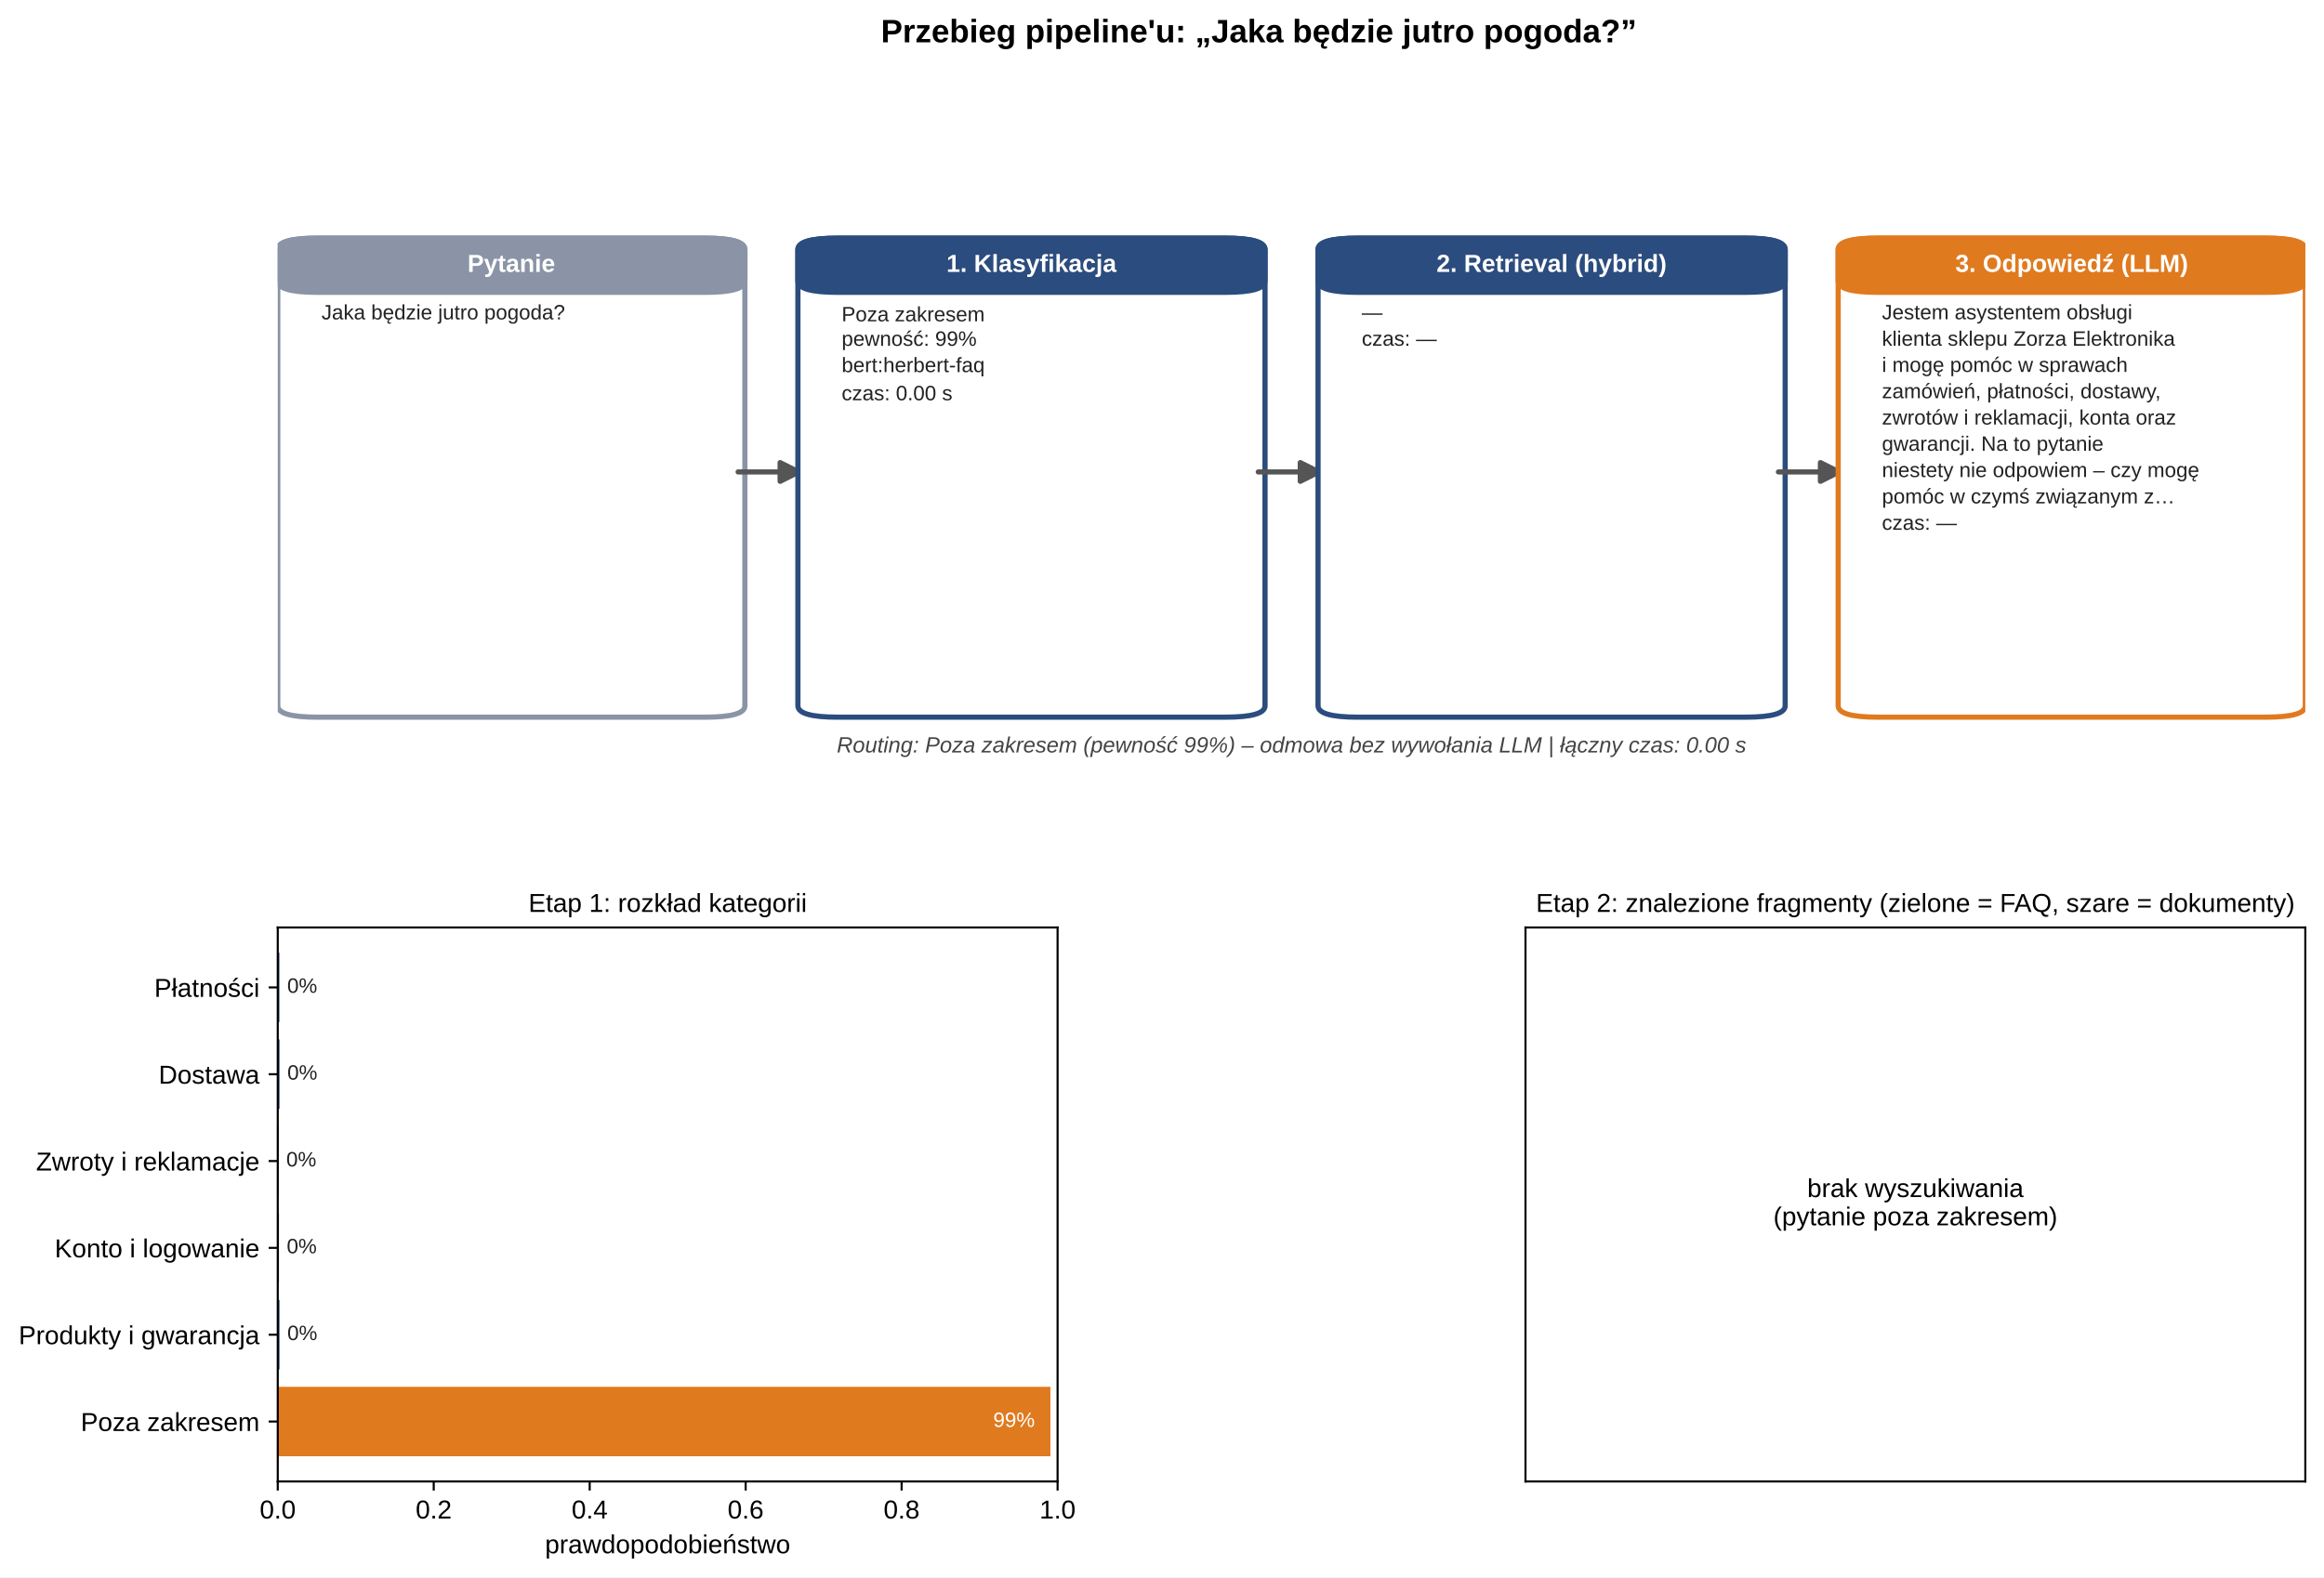
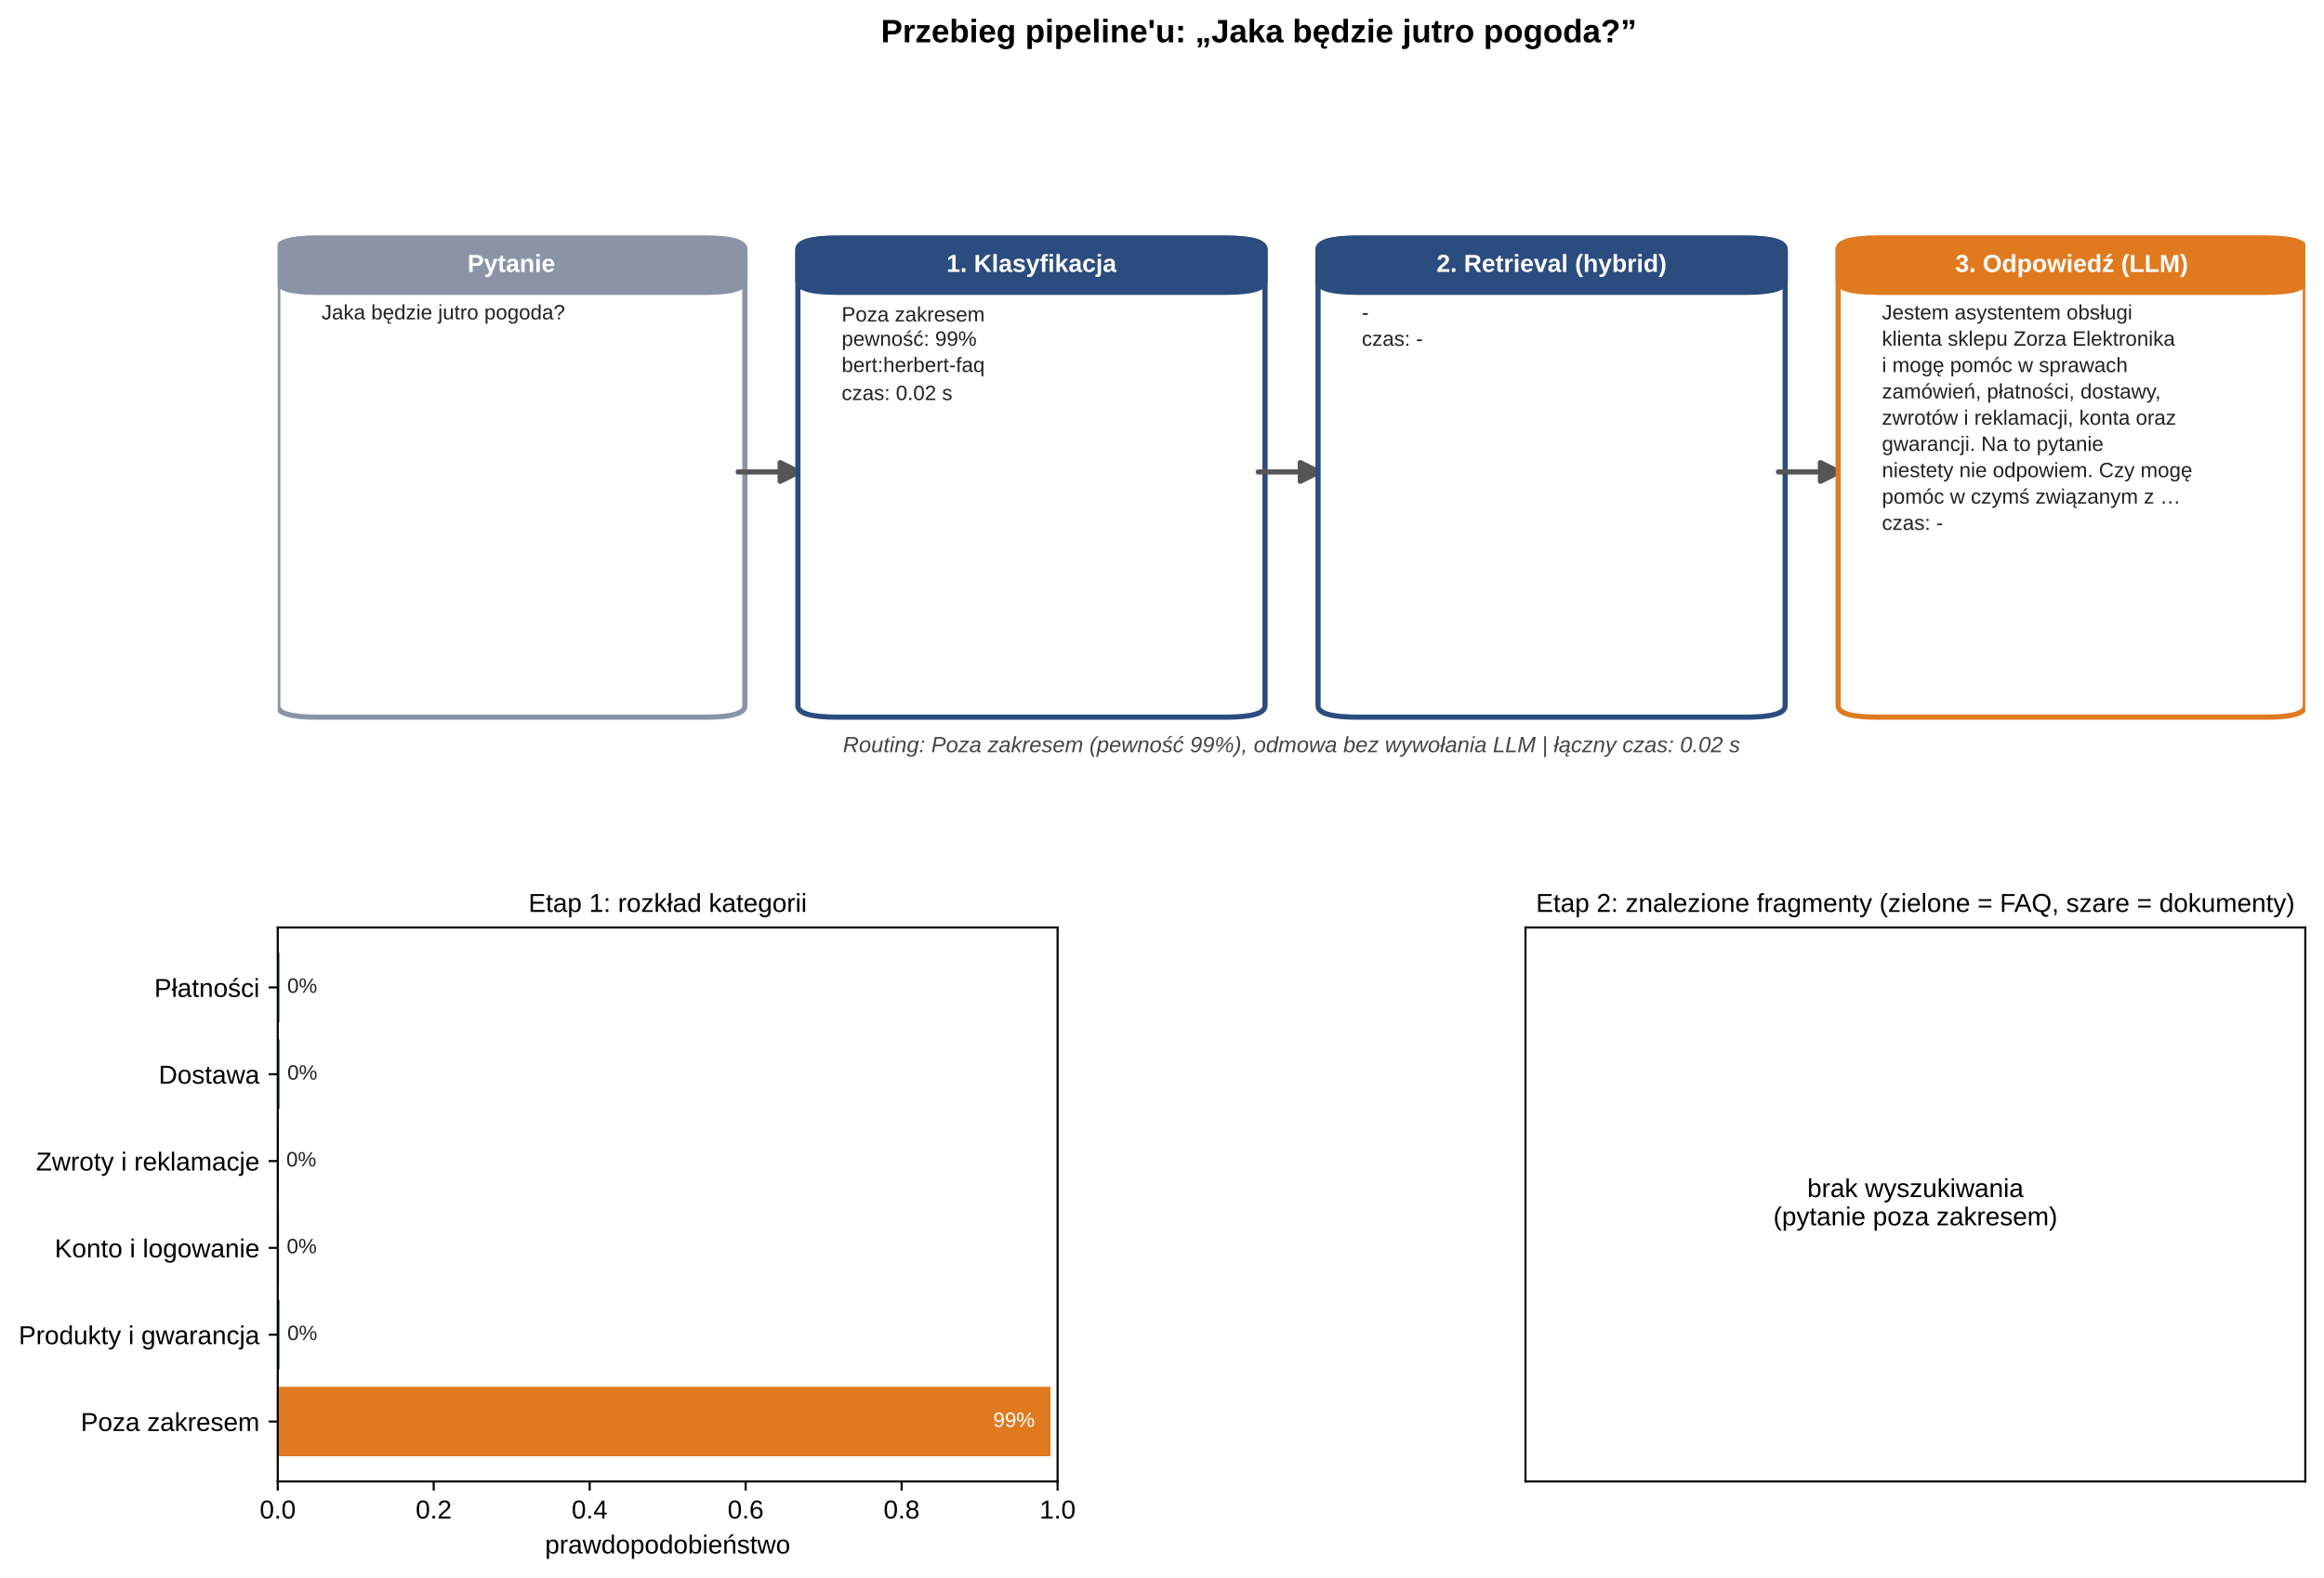
- <svg xmlns="http://www.w3.org/2000/svg" xmlns:xlink="http://www.w3.org/1999/xlink" width="895.417pt" height="607.93pt" viewBox="0 0 895.417 607.93" version="1.1">
+ <svg xmlns="http://www.w3.org/2000/svg" xmlns:xlink="http://www.w3.org/1999/xlink" width="895.417pt" height="608.013pt" viewBox="0 0 895.417 608.013" version="1.1">
  <defs>
    <style type="text/css">*{stroke-linejoin: round; stroke-linecap: butt}</style>
  </defs>
  <g id="figure_1">
    <g id="patch_1">
-       <path d="M 0 607.93  L 895.417 607.93  L 895.417 0  L 0 0  z " style="fill: #ffffff" />
+       <path d="M 0 608.013  L 895.417 608.013  L 895.417 0  L 0 0  z " style="fill: #ffffff" />
    </g>
    <g id="axes_1">
      <g id="patch_2">
-         <path d="M 122.335 276.399  L 271.682 276.399  Q 287 276.399 287 272.003  L 287 96.176  Q 287 91.781 271.682 91.781  L 122.335 91.781  Q 107.017 91.781 107.017 96.176  L 107.017 272.003  Q 107.017 276.399 122.335 276.399  z " clip-path="url(#p36b3cfce28)" style="fill: #ffffff; stroke: #8a94a6; stroke-width: 2; stroke-linejoin: miter" />
+         <path d="M 122.335 276.399  L 271.682 276.399  Q 287 276.399 287 272.003  L 287 96.176  Q 287 91.781 271.682 91.781  L 122.335 91.781  Q 107.017 91.781 107.017 96.176  L 107.017 272.003  Q 107.017 276.399 122.335 276.399  z " clip-path="url(#p58af07d733)" style="fill: #ffffff; stroke: #8a94a6; stroke-width: 2; stroke-linejoin: miter" />
      </g>
      <g id="patch_3">
-         <path d="M 122.335 112.66  L 271.682 112.66  Q 287 112.66 287 108.264  L 287 96.176  Q 287 91.781 271.682 91.781  L 122.335 91.781  Q 107.017 91.781 107.017 96.176  L 107.017 108.264  Q 107.017 112.66 122.335 112.66  z " clip-path="url(#p36b3cfce28)" style="fill: #8a94a6; stroke: #8a94a6; stroke-width: 2; stroke-linejoin: miter" />
+         <path d="M 122.335 112.66  L 271.682 112.66  Q 287 112.66 287 108.264  L 287 96.176  Q 287 91.781 271.682 91.781  L 122.335 91.781  Q 107.017 91.781 107.017 96.176  L 107.017 108.264  Q 107.017 112.66 122.335 112.66  z " clip-path="url(#p58af07d733)" style="fill: #8a94a6; stroke: #8a94a6; stroke-width: 2; stroke-linejoin: miter" />
      </g>
      <g id="patch_4">
-         <path d="M 284.403 181.892  Q 297.211 181.892 307.783 181.892  " clip-path="url(#p36b3cfce28)" style="fill: none; stroke: #555555; stroke-width: 2; stroke-linecap: round" />
-         <path d="M 300.583 178.292  L 307.783 181.892  L 300.583 185.492  z " clip-path="url(#p36b3cfce28)" style="fill: #555555; stroke: #555555; stroke-width: 2; stroke-linecap: round" />
+         <path d="M 284.403 181.892  Q 297.211 181.892 307.783 181.892  " clip-path="url(#p58af07d733)" style="fill: none; stroke: #555555; stroke-width: 2; stroke-linecap: round" />
+         <path d="M 300.583 178.292  L 307.783 181.892  L 300.583 185.492  z " clip-path="url(#p58af07d733)" style="fill: #555555; stroke: #555555; stroke-width: 2; stroke-linecap: round" />
      </g>
      <g id="patch_5">
-         <path d="M 322.741 276.399  L 472.088 276.399  Q 487.405 276.399 487.405 272.003  L 487.405 96.176  Q 487.405 91.781 472.088 91.781  L 322.741 91.781  Q 307.423 91.781 307.423 96.176  L 307.423 272.003  Q 307.423 276.399 322.741 276.399  z " clip-path="url(#p36b3cfce28)" style="fill: #ffffff; stroke: #2b4c7e; stroke-width: 2; stroke-linejoin: miter" />
+         <path d="M 322.741 276.399  L 472.088 276.399  Q 487.405 276.399 487.405 272.003  L 487.405 96.176  Q 487.405 91.781 472.088 91.781  L 322.741 91.781  Q 307.423 91.781 307.423 96.176  L 307.423 272.003  Q 307.423 276.399 322.741 276.399  z " clip-path="url(#p58af07d733)" style="fill: #ffffff; stroke: #2b4c7e; stroke-width: 2; stroke-linejoin: miter" />
      </g>
      <g id="patch_6">
-         <path d="M 322.741 112.66  L 472.088 112.66  Q 487.405 112.66 487.405 108.264  L 487.405 96.176  Q 487.405 91.781 472.088 91.781  L 322.741 91.781  Q 307.423 91.781 307.423 96.176  L 307.423 108.264  Q 307.423 112.66 322.741 112.66  z " clip-path="url(#p36b3cfce28)" style="fill: #2b4c7e; stroke: #2b4c7e; stroke-width: 2; stroke-linejoin: miter" />
+         <path d="M 322.741 112.66  L 472.088 112.66  Q 487.405 112.66 487.405 108.264  L 487.405 96.176  Q 487.405 91.781 472.088 91.781  L 322.741 91.781  Q 307.423 91.781 307.423 96.176  L 307.423 108.264  Q 307.423 112.66 322.741 112.66  z " clip-path="url(#p58af07d733)" style="fill: #2b4c7e; stroke: #2b4c7e; stroke-width: 2; stroke-linejoin: miter" />
      </g>
      <g id="patch_7">
-         <path d="M 484.809 181.892  Q 497.617 181.892 508.189 181.892  " clip-path="url(#p36b3cfce28)" style="fill: none; stroke: #555555; stroke-width: 2; stroke-linecap: round" />
-         <path d="M 500.989 178.292  L 508.189 181.892  L 500.989 185.492  z " clip-path="url(#p36b3cfce28)" style="fill: #555555; stroke: #555555; stroke-width: 2; stroke-linecap: round" />
+         <path d="M 484.809 181.892  Q 497.617 181.892 508.189 181.892  " clip-path="url(#p58af07d733)" style="fill: none; stroke: #555555; stroke-width: 2; stroke-linecap: round" />
+         <path d="M 500.989 178.292  L 508.189 181.892  L 500.989 185.492  z " clip-path="url(#p58af07d733)" style="fill: #555555; stroke: #555555; stroke-width: 2; stroke-linecap: round" />
      </g>
      <g id="patch_8">
-         <path d="M 523.147 276.399  L 672.494 276.399  Q 687.811 276.399 687.811 272.003  L 687.811 96.176  Q 687.811 91.781 672.494 91.781  L 523.147 91.781  Q 507.829 91.781 507.829 96.176  L 507.829 272.003  Q 507.829 276.399 523.147 276.399  z " clip-path="url(#p36b3cfce28)" style="fill: #ffffff; stroke: #2b4c7e; stroke-width: 2; stroke-linejoin: miter" />
+         <path d="M 523.147 276.399  L 672.494 276.399  Q 687.811 276.399 687.811 272.003  L 687.811 96.176  Q 687.811 91.781 672.494 91.781  L 523.147 91.781  Q 507.829 91.781 507.829 96.176  L 507.829 272.003  Q 507.829 276.399 523.147 276.399  z " clip-path="url(#p58af07d733)" style="fill: #ffffff; stroke: #2b4c7e; stroke-width: 2; stroke-linejoin: miter" />
      </g>
      <g id="patch_9">
-         <path d="M 523.147 112.66  L 672.494 112.66  Q 687.811 112.66 687.811 108.264  L 687.811 96.176  Q 687.811 91.781 672.494 91.781  L 523.147 91.781  Q 507.829 91.781 507.829 96.176  L 507.829 108.264  Q 507.829 112.66 523.147 112.66  z " clip-path="url(#p36b3cfce28)" style="fill: #2b4c7e; stroke: #2b4c7e; stroke-width: 2; stroke-linejoin: miter" />
+         <path d="M 523.147 112.66  L 672.494 112.66  Q 687.811 112.66 687.811 108.264  L 687.811 96.176  Q 687.811 91.781 672.494 91.781  L 523.147 91.781  Q 507.829 91.781 507.829 96.176  L 507.829 108.264  Q 507.829 112.66 523.147 112.66  z " clip-path="url(#p58af07d733)" style="fill: #2b4c7e; stroke: #2b4c7e; stroke-width: 2; stroke-linejoin: miter" />
      </g>
      <g id="patch_10">
-         <path d="M 685.215 181.892  Q 698.023 181.892 708.595 181.892  " clip-path="url(#p36b3cfce28)" style="fill: none; stroke: #555555; stroke-width: 2; stroke-linecap: round" />
-         <path d="M 701.395 178.292  L 708.595 181.892  L 701.395 185.492  z " clip-path="url(#p36b3cfce28)" style="fill: #555555; stroke: #555555; stroke-width: 2; stroke-linecap: round" />
+         <path d="M 685.215 181.892  Q 698.023 181.892 708.595 181.892  " clip-path="url(#p58af07d733)" style="fill: none; stroke: #555555; stroke-width: 2; stroke-linecap: round" />
+         <path d="M 701.395 178.292  L 708.595 181.892  L 701.395 185.492  z " clip-path="url(#p58af07d733)" style="fill: #555555; stroke: #555555; stroke-width: 2; stroke-linecap: round" />
      </g>
      <g id="patch_11">
-         <path d="M 723.552 276.399  L 872.9 276.399  Q 888.217 276.399 888.217 272.003  L 888.217 96.176  Q 888.217 91.781 872.9 91.781  L 723.552 91.781  Q 708.235 91.781 708.235 96.176  L 708.235 272.003  Q 708.235 276.399 723.552 276.399  z " clip-path="url(#p36b3cfce28)" style="fill: #ffffff; stroke: #e07a1f; stroke-width: 2; stroke-linejoin: miter" />
+         <path d="M 723.552 276.399  L 872.9 276.399  Q 888.217 276.399 888.217 272.003  L 888.217 96.176  Q 888.217 91.781 872.9 91.781  L 723.552 91.781  Q 708.235 91.781 708.235 96.176  L 708.235 272.003  Q 708.235 276.399 723.552 276.399  z " clip-path="url(#p58af07d733)" style="fill: #ffffff; stroke: #e07a1f; stroke-width: 2; stroke-linejoin: miter" />
      </g>
      <g id="patch_12">
-         <path d="M 723.552 112.66  L 872.9 112.66  Q 888.217 112.66 888.217 108.264  L 888.217 96.176  Q 888.217 91.781 872.9 91.781  L 723.552 91.781  Q 708.235 91.781 708.235 96.176  L 708.235 108.264  Q 708.235 112.66 723.552 112.66  z " clip-path="url(#p36b3cfce28)" style="fill: #e07a1f; stroke: #e07a1f; stroke-width: 2; stroke-linejoin: miter" />
+         <path d="M 723.552 112.66  L 872.9 112.66  Q 888.217 112.66 888.217 108.264  L 888.217 96.176  Q 888.217 91.781 872.9 91.781  L 723.552 91.781  Q 708.235 91.781 708.235 96.176  L 708.235 108.264  Q 708.235 112.66 723.552 112.66  z " clip-path="url(#p58af07d733)" style="fill: #e07a1f; stroke: #e07a1f; stroke-width: 2; stroke-linejoin: miter" />
      </g>
      <g id="text_1">
-         <text style="font-weight: 700; font-size: 9.5px; font-family: 'Arial', 'DejaVu Sans'; text-anchor: middle; fill: #ffffff" x="197.008" y="104.789" transform="rotate(-0 197.0084 104.7886)">Pytanie</text>
+         <text style="font-weight: 700; font-size: 9.5px; font-family: 'Arial', 'Liberation Sans', 'DejaVu Sans'; text-anchor: middle; fill: #ffffff" x="197.008" y="104.789" transform="rotate(-0 197.0084 104.7887)">Pytanie</text>
      </g>
      <g id="text_2">
-         <text style="font-size: 8px; font-family: 'Arial', 'DejaVu Sans'; text-anchor: start; fill: #222222" x="123.867" y="123.095" transform="rotate(-0 123.8666 123.0946)">Jaka będzie jutro pogoda?</text>
+         <text style="font-size: 8px; font-family: 'Arial', 'Liberation Sans', 'DejaVu Sans'; text-anchor: start; fill: #222222" x="123.867" y="123.09" transform="rotate(-0 123.8666 123.0896)">Jaka będzie jutro pogoda?</text>
      </g>
      <g id="text_3">
-         <text style="font-weight: 700; font-size: 9.5px; font-family: 'Arial', 'DejaVu Sans'; text-anchor: middle; fill: #ffffff" x="397.414" y="104.789" transform="rotate(-0 397.4142 104.7886)">1. Klasyfikacja</text>
+         <text style="font-weight: 700; font-size: 9.5px; font-family: 'Arial', 'Liberation Sans', 'DejaVu Sans'; text-anchor: middle; fill: #ffffff" x="397.414" y="104.789" transform="rotate(-0 397.4142 104.7887)">1. Klasyfikacja</text>
      </g>
      <g id="text_4">
-         <text style="font-size: 8px; font-family: 'Arial', 'DejaVu Sans'; fill: #222222" transform="translate(324.2725 123.8408)">Poza zakresem</text>
-         <text style="font-size: 8px; font-family: 'Arial', 'DejaVu Sans'; fill: #222222" transform="translate(324.2725 133.277)">pewność: 99%</text>
-         <text style="font-size: 8px; font-family: 'Arial', 'DejaVu Sans'; fill: #222222" transform="translate(324.2725 143.4126)">bert:herbert-faq</text>
-         <text style="font-size: 8px; font-family: 'Arial', 'DejaVu Sans'; fill: #222222" transform="translate(324.2725 154.2575)">czas: 0.00 s</text>
+         <text style="font-size: 8px; font-family: 'Arial', 'Liberation Sans', 'DejaVu Sans'; fill: #222222" transform="translate(324.2725 123.884)">Poza zakresem</text>
+         <text style="font-size: 8px; font-family: 'Arial', 'Liberation Sans', 'DejaVu Sans'; fill: #222222" transform="translate(324.2725 133.2758)">pewność: 99%</text>
+         <text style="font-size: 8px; font-family: 'Arial', 'Liberation Sans', 'DejaVu Sans'; fill: #222222" transform="translate(324.2725 143.3644)">bert:herbert-faq</text>
+         <text style="font-size: 8px; font-family: 'Arial', 'Liberation Sans', 'DejaVu Sans'; fill: #222222" transform="translate(324.2725 154.185)">czas: 0.02 s</text>
      </g>
      <g id="text_5">
-         <text style="font-weight: 700; font-size: 9.5px; font-family: 'Arial', 'DejaVu Sans'; text-anchor: middle; fill: #ffffff" x="597.82" y="104.789" transform="rotate(-0 597.8201 104.7886)">2. Retrieval (hybrid)</text>
+         <text style="font-weight: 700; font-size: 9.5px; font-family: 'Arial', 'Liberation Sans', 'DejaVu Sans'; text-anchor: middle; fill: #ffffff" x="597.82" y="104.789" transform="rotate(-0 597.8201 104.7887)">2. Retrieval (hybrid)</text>
      </g>
      <g id="text_6">
-         <text style="font-size: 8px; font-family: 'Arial', 'DejaVu Sans'; fill: #222222" transform="translate(524.6784 123.0965)">—</text>
-         <text style="font-size: 8px; font-family: 'Arial', 'DejaVu Sans'; fill: #222222" transform="translate(524.6784 133.2345)">czas: —</text>
+         <text style="font-size: 8px; font-family: 'Arial', 'Liberation Sans', 'DejaVu Sans'; fill: #222222" transform="translate(524.6784 123.1496)">-</text>
+         <text style="font-size: 8px; font-family: 'Arial', 'Liberation Sans', 'DejaVu Sans'; fill: #222222" transform="translate(524.6784 133.2733)">czas: -</text>
      </g>
      <g id="text_7">
-         <text style="font-weight: 700; font-size: 9.5px; font-family: 'Arial', 'DejaVu Sans'; text-anchor: middle; fill: #ffffff" x="798.226" y="104.789" transform="rotate(-0 798.226 104.7886)">3. Odpowiedź (LLM)</text>
+         <text style="font-weight: 700; font-size: 9.5px; font-family: 'Arial', 'Liberation Sans', 'DejaVu Sans'; text-anchor: middle; fill: #ffffff" x="798.226" y="104.814" transform="rotate(-0 798.226 104.8144)">3. Odpowiedź (LLM)</text>
      </g>
      <g id="text_8">
-         <text style="font-size: 8px; font-family: 'Arial', 'DejaVu Sans'; fill: #222222" transform="translate(725.0842 123.0458)">Jestem asystentem obsługi</text>
-         <text style="font-size: 8px; font-family: 'Arial', 'DejaVu Sans'; fill: #222222" transform="translate(725.0842 133.2283)">klienta sklepu Zorza Elektronika</text>
-         <text style="font-size: 8px; font-family: 'Arial', 'DejaVu Sans'; fill: #222222" transform="translate(725.0842 143.3325)">i mogę pomóc w sprawach</text>
-         <text style="font-size: 8px; font-family: 'Arial', 'DejaVu Sans'; fill: #222222" transform="translate(725.0842 153.4681)">zamówień, płatności, dostawy,</text>
-         <text style="font-size: 8px; font-family: 'Arial', 'DejaVu Sans'; fill: #222222" transform="translate(725.0842 163.6036)">zwrotów i reklamacji, konta oraz</text>
-         <text style="font-size: 8px; font-family: 'Arial', 'DejaVu Sans'; fill: #222222" transform="translate(725.0842 173.7236)">gwarancji. Na to pytanie</text>
-         <text style="font-size: 8px; font-family: 'Arial', 'DejaVu Sans'; fill: #222222" transform="translate(725.0842 183.8591)">niestety nie odpowiem – czy mogę</text>
-         <text style="font-size: 8px; font-family: 'Arial', 'DejaVu Sans'; fill: #222222" transform="translate(725.0842 194.0103)">pomóc w czymś związanym z…</text>
-         <text style="font-size: 8px; font-family: 'Arial', 'DejaVu Sans'; fill: #222222" transform="translate(725.0842 204.1833)">czas: —</text>
+         <text style="font-size: 8px; font-family: 'Arial', 'Liberation Sans', 'DejaVu Sans'; fill: #222222" transform="translate(725.0842 123.0933)">Jestem asystentem obsługi</text>
+         <text style="font-size: 8px; font-family: 'Arial', 'Liberation Sans', 'DejaVu Sans'; fill: #222222" transform="translate(725.0842 133.2289)">klienta sklepu Zorza Elektronika</text>
+         <text style="font-size: 8px; font-family: 'Arial', 'Liberation Sans', 'DejaVu Sans'; fill: #222222" transform="translate(725.0842 143.4075)">i mogę pomóc w sprawach</text>
+         <text style="font-size: 8px; font-family: 'Arial', 'Liberation Sans', 'DejaVu Sans'; fill: #222222" transform="translate(725.0842 153.5468)">zamówień, płatności, dostawy,</text>
+         <text style="font-size: 8px; font-family: 'Arial', 'Liberation Sans', 'DejaVu Sans'; fill: #222222" transform="translate(725.0842 163.6824)">zwrotów i reklamacji, konta oraz</text>
+         <text style="font-size: 8px; font-family: 'Arial', 'Liberation Sans', 'DejaVu Sans'; fill: #222222" transform="translate(725.0842 173.7711)">gwarancji. Na to pytanie</text>
+         <text style="font-size: 8px; font-family: 'Arial', 'Liberation Sans', 'DejaVu Sans'; fill: #222222" transform="translate(725.0842 183.9029)">niestety nie odpowiem. Czy mogę</text>
+         <text style="font-size: 8px; font-family: 'Arial', 'Liberation Sans', 'DejaVu Sans'; fill: #222222" transform="translate(725.0842 194.0853)">pomóc w czymś związanym z …</text>
+         <text style="font-size: 8px; font-family: 'Arial', 'Liberation Sans', 'DejaVu Sans'; fill: #222222" transform="translate(725.0842 204.2221)">czas: -</text>
      </g>
      <g id="text_9">
-         <text style="font-style: italic; font-size: 8.5px; font-family: 'Arial', 'DejaVu Sans'; text-anchor: middle; fill: #444444" x="497.617" y="289.995" transform="rotate(-0 497.6172 289.9951)">Routing: Poza zakresem (pewność 99%) – odmowa bez wywołania LLM   |   łączny czas: 0.00 s</text>
+         <text style="font-style: italic; font-size: 8.5px; font-family: 'Arial', 'Liberation Sans', 'DejaVu Sans'; text-anchor: middle; fill: #444444" x="497.617" y="289.899" transform="rotate(-0 497.6172 289.8994)">Routing: Poza zakresem (pewność 99%), odmowa bez wywołania LLM   |   łączny czas: 0.02 s</text>
      </g>
    </g>
    <g id="axes_2">
      <g id="patch_13">
        <path d="M 107.017 570.96  L 407.479 570.96  L 407.479 357.456  L 107.017 357.456  z " style="fill: #ffffff" />
      </g>
      <g id="patch_14">
-         <path d="M 107.017 561.255  L 404.715 561.255  L 404.715 534.484  L 107.017 534.484  z " clip-path="url(#p9c02994bb3)" style="fill: #e07a1f" />
+         <path d="M 107.017 561.255  L 404.715 561.255  L 404.715 534.484  L 107.017 534.484  z " clip-path="url(#p3e7d33bdbe)" style="fill: #e07a1f" />
      </g>
      <g id="patch_15">
-         <path d="M 107.017 527.791  L 107.696 527.791  L 107.696 501.019  L 107.017 501.019  z " clip-path="url(#p9c02994bb3)" style="fill: #2b4c7e" />
+         <path d="M 107.017 527.791  L 107.696 527.791  L 107.696 501.019  L 107.017 501.019  z " clip-path="url(#p3e7d33bdbe)" style="fill: #2b4c7e" />
      </g>
      <g id="patch_16">
-         <path d="M 107.017 494.326  L 107.485 494.326  L 107.485 467.554  L 107.017 467.554  z " clip-path="url(#p9c02994bb3)" style="fill: #2b4c7e" />
+         <path d="M 107.017 494.326  L 107.485 494.326  L 107.485 467.554  L 107.017 467.554  z " clip-path="url(#p3e7d33bdbe)" style="fill: #2b4c7e" />
      </g>
      <g id="patch_17">
-         <path d="M 107.017 460.861  L 107.306 460.861  L 107.306 434.09  L 107.017 434.09  z " clip-path="url(#p9c02994bb3)" style="fill: #2b4c7e" />
+         <path d="M 107.017 460.861  L 107.306 460.861  L 107.306 434.09  L 107.017 434.09  z " clip-path="url(#p3e7d33bdbe)" style="fill: #2b4c7e" />
      </g>
      <g id="patch_18">
-         <path d="M 107.017 427.397  L 107.706 427.397  L 107.706 400.625  L 107.017 400.625  z " clip-path="url(#p9c02994bb3)" style="fill: #2b4c7e" />
+         <path d="M 107.017 427.397  L 107.706 427.397  L 107.706 400.625  L 107.017 400.625  z " clip-path="url(#p3e7d33bdbe)" style="fill: #2b4c7e" />
      </g>
      <g id="patch_19">
-         <path d="M 107.017 393.932  L 107.658 393.932  L 107.658 367.16  L 107.017 367.16  z " clip-path="url(#p9c02994bb3)" style="fill: #2b4c7e" />
+         <path d="M 107.017 393.932  L 107.658 393.932  L 107.658 367.16  L 107.017 367.16  z " clip-path="url(#p3e7d33bdbe)" style="fill: #2b4c7e" />
      </g>
      <g id="matplotlib.axis_1">
        <g id="xtick_1">
          <g id="line2d_1">
            <defs>
-               <path id="md5907c7ef7" d="M 0 0  L 0 3.5  " style="stroke: #000000; stroke-width: 0.8" />
+               <path id="m8b25baf6c7" d="M 0 0  L 0 3.5  " style="stroke: #000000; stroke-width: 0.8" />
            </defs>
            <g>
-               <use xlink:href="#md5907c7ef7" x="107.017" y="570.96" style="stroke: #000000; stroke-width: 0.8" />
+               <use xlink:href="#m8b25baf6c7" x="107.017" y="570.96" style="stroke: #000000; stroke-width: 0.8" />
            </g>
          </g>
          <g id="text_10">
-             <text style="font-size: 10px; font-family: 'Arial', 'DejaVu Sans'; text-anchor: middle" x="107.017" y="585.24" transform="rotate(-0 107.0172 585.2403)">0.0</text>
+             <text style="font-size: 10px; font-family: 'Arial', 'Liberation Sans', 'DejaVu Sans'; text-anchor: middle" x="107.017" y="585.24" transform="rotate(-0 107.0172 585.2403)">0.0</text>
          </g>
        </g>
        <g id="xtick_2">
          <g id="line2d_2">
            <g>
-               <use xlink:href="#md5907c7ef7" x="167.109" y="570.96" style="stroke: #000000; stroke-width: 0.8" />
+               <use xlink:href="#m8b25baf6c7" x="167.109" y="570.96" style="stroke: #000000; stroke-width: 0.8" />
            </g>
          </g>
          <g id="text_11">
-             <text style="font-size: 10px; font-family: 'Arial', 'DejaVu Sans'; text-anchor: middle" x="167.109" y="585.24" transform="rotate(-0 167.1095 585.2403)">0.2</text>
+             <text style="font-size: 10px; font-family: 'Arial', 'Liberation Sans', 'DejaVu Sans'; text-anchor: middle" x="167.109" y="585.24" transform="rotate(-0 167.1095 585.2403)">0.2</text>
          </g>
        </g>
        <g id="xtick_3">
          <g id="line2d_3">
            <g>
-               <use xlink:href="#md5907c7ef7" x="227.202" y="570.96" style="stroke: #000000; stroke-width: 0.8" />
+               <use xlink:href="#m8b25baf6c7" x="227.202" y="570.96" style="stroke: #000000; stroke-width: 0.8" />
            </g>
          </g>
          <g id="text_12">
-             <text style="font-size: 10px; font-family: 'Arial', 'DejaVu Sans'; text-anchor: middle" x="227.202" y="585.24" transform="rotate(-0 227.2018 585.2403)">0.4</text>
+             <text style="font-size: 10px; font-family: 'Arial', 'Liberation Sans', 'DejaVu Sans'; text-anchor: middle" x="227.202" y="585.24" transform="rotate(-0 227.2018 585.2403)">0.4</text>
          </g>
        </g>
        <g id="xtick_4">
          <g id="line2d_4">
            <g>
-               <use xlink:href="#md5907c7ef7" x="287.294" y="570.96" style="stroke: #000000; stroke-width: 0.8" />
+               <use xlink:href="#m8b25baf6c7" x="287.294" y="570.96" style="stroke: #000000; stroke-width: 0.8" />
            </g>
          </g>
          <g id="text_13">
-             <text style="font-size: 10px; font-family: 'Arial', 'DejaVu Sans'; text-anchor: middle" x="287.294" y="585.24" transform="rotate(-0 287.2941 585.2403)">0.6</text>
+             <text style="font-size: 10px; font-family: 'Arial', 'Liberation Sans', 'DejaVu Sans'; text-anchor: middle" x="287.294" y="585.24" transform="rotate(-0 287.2941 585.2403)">0.6</text>
          </g>
        </g>
        <g id="xtick_5">
          <g id="line2d_5">
            <g>
-               <use xlink:href="#md5907c7ef7" x="347.386" y="570.96" style="stroke: #000000; stroke-width: 0.8" />
+               <use xlink:href="#m8b25baf6c7" x="347.386" y="570.96" style="stroke: #000000; stroke-width: 0.8" />
            </g>
          </g>
          <g id="text_14">
-             <text style="font-size: 10px; font-family: 'Arial', 'DejaVu Sans'; text-anchor: middle" x="347.386" y="585.24" transform="rotate(-0 347.3864 585.2403)">0.8</text>
+             <text style="font-size: 10px; font-family: 'Arial', 'Liberation Sans', 'DejaVu Sans'; text-anchor: middle" x="347.386" y="585.24" transform="rotate(-0 347.3864 585.2403)">0.8</text>
          </g>
        </g>
        <g id="xtick_6">
          <g id="line2d_6">
            <g>
-               <use xlink:href="#md5907c7ef7" x="407.479" y="570.96" style="stroke: #000000; stroke-width: 0.8" />
+               <use xlink:href="#m8b25baf6c7" x="407.479" y="570.96" style="stroke: #000000; stroke-width: 0.8" />
            </g>
          </g>
          <g id="text_15">
-             <text style="font-size: 10px; font-family: 'Arial', 'DejaVu Sans'; text-anchor: middle" x="407.479" y="585.24" transform="rotate(-0 407.4787 585.2403)">1.0</text>
+             <text style="font-size: 10px; font-family: 'Arial', 'Liberation Sans', 'DejaVu Sans'; text-anchor: middle" x="407.479" y="585.24" transform="rotate(-0 407.4787 585.2403)">1.0</text>
          </g>
        </g>
        <g id="text_16">
-           <text style="font-size: 10px; font-family: 'Arial', 'DejaVu Sans'; text-anchor: middle" x="257.248" y="598.625" transform="rotate(-0 257.248 598.625)">prawdopodobieństwo</text>
+           <text style="font-size: 10px; font-family: 'Arial', 'Liberation Sans', 'DejaVu Sans'; text-anchor: middle" x="257.248" y="598.709" transform="rotate(-0 257.248 598.7088)">prawdopodobieństwo</text>
        </g>
      </g>
      <g id="matplotlib.axis_2">
        <g id="ytick_1">
          <g id="line2d_7">
            <defs>
-               <path id="mac41555dad" d="M 0 0  L -3.5 0  " style="stroke: #000000; stroke-width: 0.8" />
+               <path id="m3d1f562459" d="M 0 0  L -3.5 0  " style="stroke: #000000; stroke-width: 0.8" />
            </defs>
            <g>
-               <use xlink:href="#mac41555dad" x="107.017" y="547.869" style="stroke: #000000; stroke-width: 0.8" />
+               <use xlink:href="#m3d1f562459" x="107.017" y="547.869" style="stroke: #000000; stroke-width: 0.8" />
            </g>
          </g>
          <g id="text_17">
-             <text style="font-size: 10px; font-family: 'Arial', 'DejaVu Sans'; text-anchor: end" x="100.017" y="551.51" transform="rotate(-0 100.0172 551.5095)">Poza zakresem</text>
+             <text style="font-size: 10px; font-family: 'Arial', 'Liberation Sans', 'DejaVu Sans'; text-anchor: end" x="100.017" y="551.51" transform="rotate(-0 100.0172 551.5095)">Poza zakresem</text>
          </g>
        </g>
        <g id="ytick_2">
          <g id="line2d_8">
            <g>
-               <use xlink:href="#mac41555dad" x="107.017" y="514.405" style="stroke: #000000; stroke-width: 0.8" />
+               <use xlink:href="#m3d1f562459" x="107.017" y="514.405" style="stroke: #000000; stroke-width: 0.8" />
            </g>
          </g>
          <g id="text_18">
-             <text style="font-size: 10px; font-family: 'Arial', 'DejaVu Sans'; text-anchor: end" x="100.017" y="518.045" transform="rotate(-0 100.0172 518.0449)">Produkty i gwarancja</text>
+             <text style="font-size: 10px; font-family: 'Arial', 'Liberation Sans', 'DejaVu Sans'; text-anchor: end" x="100.017" y="518.045" transform="rotate(-0 100.0172 518.0449)">Produkty i gwarancja</text>
          </g>
        </g>
        <g id="ytick_3">
          <g id="line2d_9">
            <g>
-               <use xlink:href="#mac41555dad" x="107.017" y="480.94" style="stroke: #000000; stroke-width: 0.8" />
+               <use xlink:href="#m3d1f562459" x="107.017" y="480.94" style="stroke: #000000; stroke-width: 0.8" />
            </g>
          </g>
          <g id="text_19">
-             <text style="font-size: 10px; font-family: 'Arial', 'DejaVu Sans'; text-anchor: end" x="100.017" y="484.58" transform="rotate(-0 100.0172 484.5802)">Konto i logowanie</text>
+             <text style="font-size: 10px; font-family: 'Arial', 'Liberation Sans', 'DejaVu Sans'; text-anchor: end" x="100.017" y="484.58" transform="rotate(-0 100.0172 484.5802)">Konto i logowanie</text>
          </g>
        </g>
        <g id="ytick_4">
          <g id="line2d_10">
            <g>
-               <use xlink:href="#mac41555dad" x="107.017" y="447.475" style="stroke: #000000; stroke-width: 0.8" />
+               <use xlink:href="#m3d1f562459" x="107.017" y="447.475" style="stroke: #000000; stroke-width: 0.8" />
            </g>
          </g>
          <g id="text_20">
-             <text style="font-size: 10px; font-family: 'Arial', 'DejaVu Sans'; text-anchor: end" x="100.017" y="451.116" transform="rotate(-0 100.0172 451.1156)">Zwroty i reklamacje</text>
+             <text style="font-size: 10px; font-family: 'Arial', 'Liberation Sans', 'DejaVu Sans'; text-anchor: end" x="100.017" y="451.116" transform="rotate(-0 100.0172 451.1156)">Zwroty i reklamacje</text>
          </g>
        </g>
        <g id="ytick_5">
          <g id="line2d_11">
            <g>
-               <use xlink:href="#mac41555dad" x="107.017" y="414.011" style="stroke: #000000; stroke-width: 0.8" />
+               <use xlink:href="#m3d1f562459" x="107.017" y="414.011" style="stroke: #000000; stroke-width: 0.8" />
            </g>
          </g>
          <g id="text_21">
-             <text style="font-size: 10px; font-family: 'Arial', 'DejaVu Sans'; text-anchor: end" x="100.017" y="417.651" transform="rotate(-0 100.0172 417.6509)">Dostawa</text>
+             <text style="font-size: 10px; font-family: 'Arial', 'Liberation Sans', 'DejaVu Sans'; text-anchor: end" x="100.017" y="417.651" transform="rotate(-0 100.0172 417.6509)">Dostawa</text>
          </g>
        </g>
        <g id="ytick_6">
          <g id="line2d_12">
            <g>
-               <use xlink:href="#mac41555dad" x="107.017" y="380.546" style="stroke: #000000; stroke-width: 0.8" />
+               <use xlink:href="#m3d1f562459" x="107.017" y="380.546" style="stroke: #000000; stroke-width: 0.8" />
            </g>
          </g>
          <g id="text_22">
-             <text style="font-size: 10px; font-family: 'Arial', 'DejaVu Sans'; text-anchor: end" x="100.017" y="384.186" transform="rotate(-0 100.0172 384.1863)">Płatności</text>
+             <text style="font-size: 10px; font-family: 'Arial', 'Liberation Sans', 'DejaVu Sans'; text-anchor: end" x="100.017" y="384.228" transform="rotate(-0 100.0172 384.2282)">Płatności</text>
          </g>
        </g>
      </g>
      <g id="patch_20">
        <path d="M 107.017 570.96  L 107.017 357.456  " style="fill: none; stroke: #000000; stroke-width: 0.8; stroke-linejoin: miter; stroke-linecap: square" />
      </g>
      <g id="patch_21">
        <path d="M 407.479 570.96  L 407.479 357.456  " style="fill: none; stroke: #000000; stroke-width: 0.8; stroke-linejoin: miter; stroke-linecap: square" />
      </g>
      <g id="patch_22">
        <path d="M 107.017 570.96  L 407.479 570.96  " style="fill: none; stroke: #000000; stroke-width: 0.8; stroke-linejoin: miter; stroke-linecap: square" />
      </g>
      <g id="patch_23">
        <path d="M 107.017 357.456  L 407.479 357.456  " style="fill: none; stroke: #000000; stroke-width: 0.8; stroke-linejoin: miter; stroke-linecap: square" />
      </g>
      <g id="text_23">
-         <text style="font-size: 8px; font-family: 'Arial', 'DejaVu Sans'; text-anchor: end; fill: #ffffff" x="398.706" y="549.94" transform="rotate(-0 398.7057 549.9397)">99%</text>
+         <text style="font-size: 8px; font-family: 'Arial', 'Liberation Sans', 'DejaVu Sans'; text-anchor: end; fill: #ffffff" x="398.706" y="549.94" transform="rotate(-0 398.7056 549.9397)">99%</text>
      </g>
      <g id="text_24">
-         <text style="font-size: 8px; font-family: 'Arial', 'DejaVu Sans'; text-anchor: start; fill: #222222" x="110.7" y="516.475" transform="rotate(-0 110.7003 516.475)">0%</text>
+         <text style="font-size: 8px; font-family: 'Arial', 'Liberation Sans', 'DejaVu Sans'; text-anchor: start; fill: #222222" x="110.7" y="516.475" transform="rotate(-0 110.7003 516.475)">0%</text>
      </g>
      <g id="text_25">
-         <text style="font-size: 8px; font-family: 'Arial', 'DejaVu Sans'; text-anchor: start; fill: #222222" x="110.489" y="483.01" transform="rotate(-0 110.4892 483.0104)">0%</text>
+         <text style="font-size: 8px; font-family: 'Arial', 'Liberation Sans', 'DejaVu Sans'; text-anchor: start; fill: #222222" x="110.489" y="483.01" transform="rotate(-0 110.4892 483.0104)">0%</text>
      </g>
      <g id="text_26">
-         <text style="font-size: 8px; font-family: 'Arial', 'DejaVu Sans'; text-anchor: start; fill: #222222" x="110.31" y="449.546" transform="rotate(-0 110.3104 449.5457)">0%</text>
+         <text style="font-size: 8px; font-family: 'Arial', 'Liberation Sans', 'DejaVu Sans'; text-anchor: start; fill: #222222" x="110.31" y="449.546" transform="rotate(-0 110.3104 449.5457)">0%</text>
      </g>
      <g id="text_27">
-         <text style="font-size: 8px; font-family: 'Arial', 'DejaVu Sans'; text-anchor: start; fill: #222222" x="110.71" y="416.081" transform="rotate(-0 110.7103 416.0811)">0%</text>
+         <text style="font-size: 8px; font-family: 'Arial', 'Liberation Sans', 'DejaVu Sans'; text-anchor: start; fill: #222222" x="110.71" y="416.081" transform="rotate(-0 110.7103 416.0811)">0%</text>
      </g>
      <g id="text_28">
-         <text style="font-size: 8px; font-family: 'Arial', 'DejaVu Sans'; text-anchor: start; fill: #222222" x="110.663" y="382.616" transform="rotate(-0 110.6627 382.6164)">0%</text>
+         <text style="font-size: 8px; font-family: 'Arial', 'Liberation Sans', 'DejaVu Sans'; text-anchor: start; fill: #222222" x="110.663" y="382.616" transform="rotate(-0 110.6627 382.6164)">0%</text>
      </g>
      <g id="text_29">
-         <text style="font-size: 10px; font-family: 'Arial', 'DejaVu Sans'; text-anchor: middle" x="257.248" y="351.456" transform="rotate(-0 257.248 351.4555)">Etap 1: rozkład kategorii</text>
+         <text style="font-size: 10px; font-family: 'Arial', 'Liberation Sans', 'DejaVu Sans'; text-anchor: middle" x="257.248" y="351.456" transform="rotate(-0 257.248 351.4555)">Etap 1: rozkład kategorii</text>
      </g>
    </g>
    <g id="axes_3">
      <g id="patch_24">
        <path d="M 587.756 570.96  L 888.217 570.96  L 888.217 357.456  L 587.756 357.456  z " style="fill: #ffffff" />
      </g>
      <g id="matplotlib.axis_3" />
      <g id="matplotlib.axis_4" />
      <g id="patch_25">
        <path d="M 587.756 570.96  L 587.756 357.456  " style="fill: none; stroke: #000000; stroke-width: 0.8; stroke-linejoin: miter; stroke-linecap: square" />
      </g>
      <g id="patch_26">
        <path d="M 888.217 570.96  L 888.217 357.456  " style="fill: none; stroke: #000000; stroke-width: 0.8; stroke-linejoin: miter; stroke-linecap: square" />
      </g>
      <g id="patch_27">
        <path d="M 587.756 570.96  L 888.217 570.96  " style="fill: none; stroke: #000000; stroke-width: 0.8; stroke-linejoin: miter; stroke-linecap: square" />
      </g>
      <g id="patch_28">
        <path d="M 587.756 357.456  L 888.217 357.456  " style="fill: none; stroke: #000000; stroke-width: 0.8; stroke-linejoin: miter; stroke-linecap: square" />
      </g>
      <g id="text_30">
-         <text style="font-size: 10px; font-family: 'Arial', 'DejaVu Sans'" transform="translate(696.306 461.3536)">brak wyszukiwania</text>
-         <text style="font-size: 10px; font-family: 'Arial', 'DejaVu Sans'" transform="translate(683.2442 472.2375)">(pytanie poza zakresem)</text>
+         <text style="font-size: 10px; font-family: 'Arial', 'Liberation Sans', 'DejaVu Sans'" transform="translate(696.306 461.3537)">brak wyszukiwania</text>
+         <text style="font-size: 10px; font-family: 'Arial', 'Liberation Sans', 'DejaVu Sans'" transform="translate(683.2442 472.2375)">(pytanie poza zakresem)</text>
      </g>
      <g id="text_31">
-         <text style="font-size: 10px; font-family: 'Arial', 'DejaVu Sans'; text-anchor: middle" x="737.986" y="351.456" transform="rotate(-0 737.9864 351.4555)">Etap 2: znalezione fragmenty (zielone = FAQ, szare = dokumenty)</text>
+         <text style="font-size: 10px; font-family: 'Arial', 'Liberation Sans', 'DejaVu Sans'; text-anchor: middle" x="737.986" y="351.456" transform="rotate(-0 737.9864 351.4555)">Etap 2: znalezione fragmenty (zielone = FAQ, szare = dokumenty)</text>
      </g>
    </g>
    <g id="text_32">
-       <text style="font-weight: 700; font-size: 12.5px; font-family: 'Arial', 'DejaVu Sans'; text-anchor: middle" x="485.017" y="16.3" transform="rotate(-0 485.0172 16.30034)">Przebieg pipeline'u: „Jaka będzie jutro pogoda?”</text>
+       <text style="font-weight: 700; font-size: 12.5px; font-family: 'Arial', 'Liberation Sans', 'DejaVu Sans'; text-anchor: middle" x="485.017" y="16.3" transform="rotate(-0 485.0172 16.30034)">Przebieg pipeline'u: „Jaka będzie jutro pogoda?”</text>
    </g>
  </g>
  <defs>
-     <clipPath id="p36b3cfce28">
+     <clipPath id="p58af07d733">
      <rect x="107.017" y="72" width="781.2" height="224.18" />
    </clipPath>
-     <clipPath id="p9c02994bb3">
+     <clipPath id="p3e7d33bdbe">
      <rect x="107.017" y="357.456" width="300.462" height="213.504" />
    </clipPath>
  </defs>
</svg>
